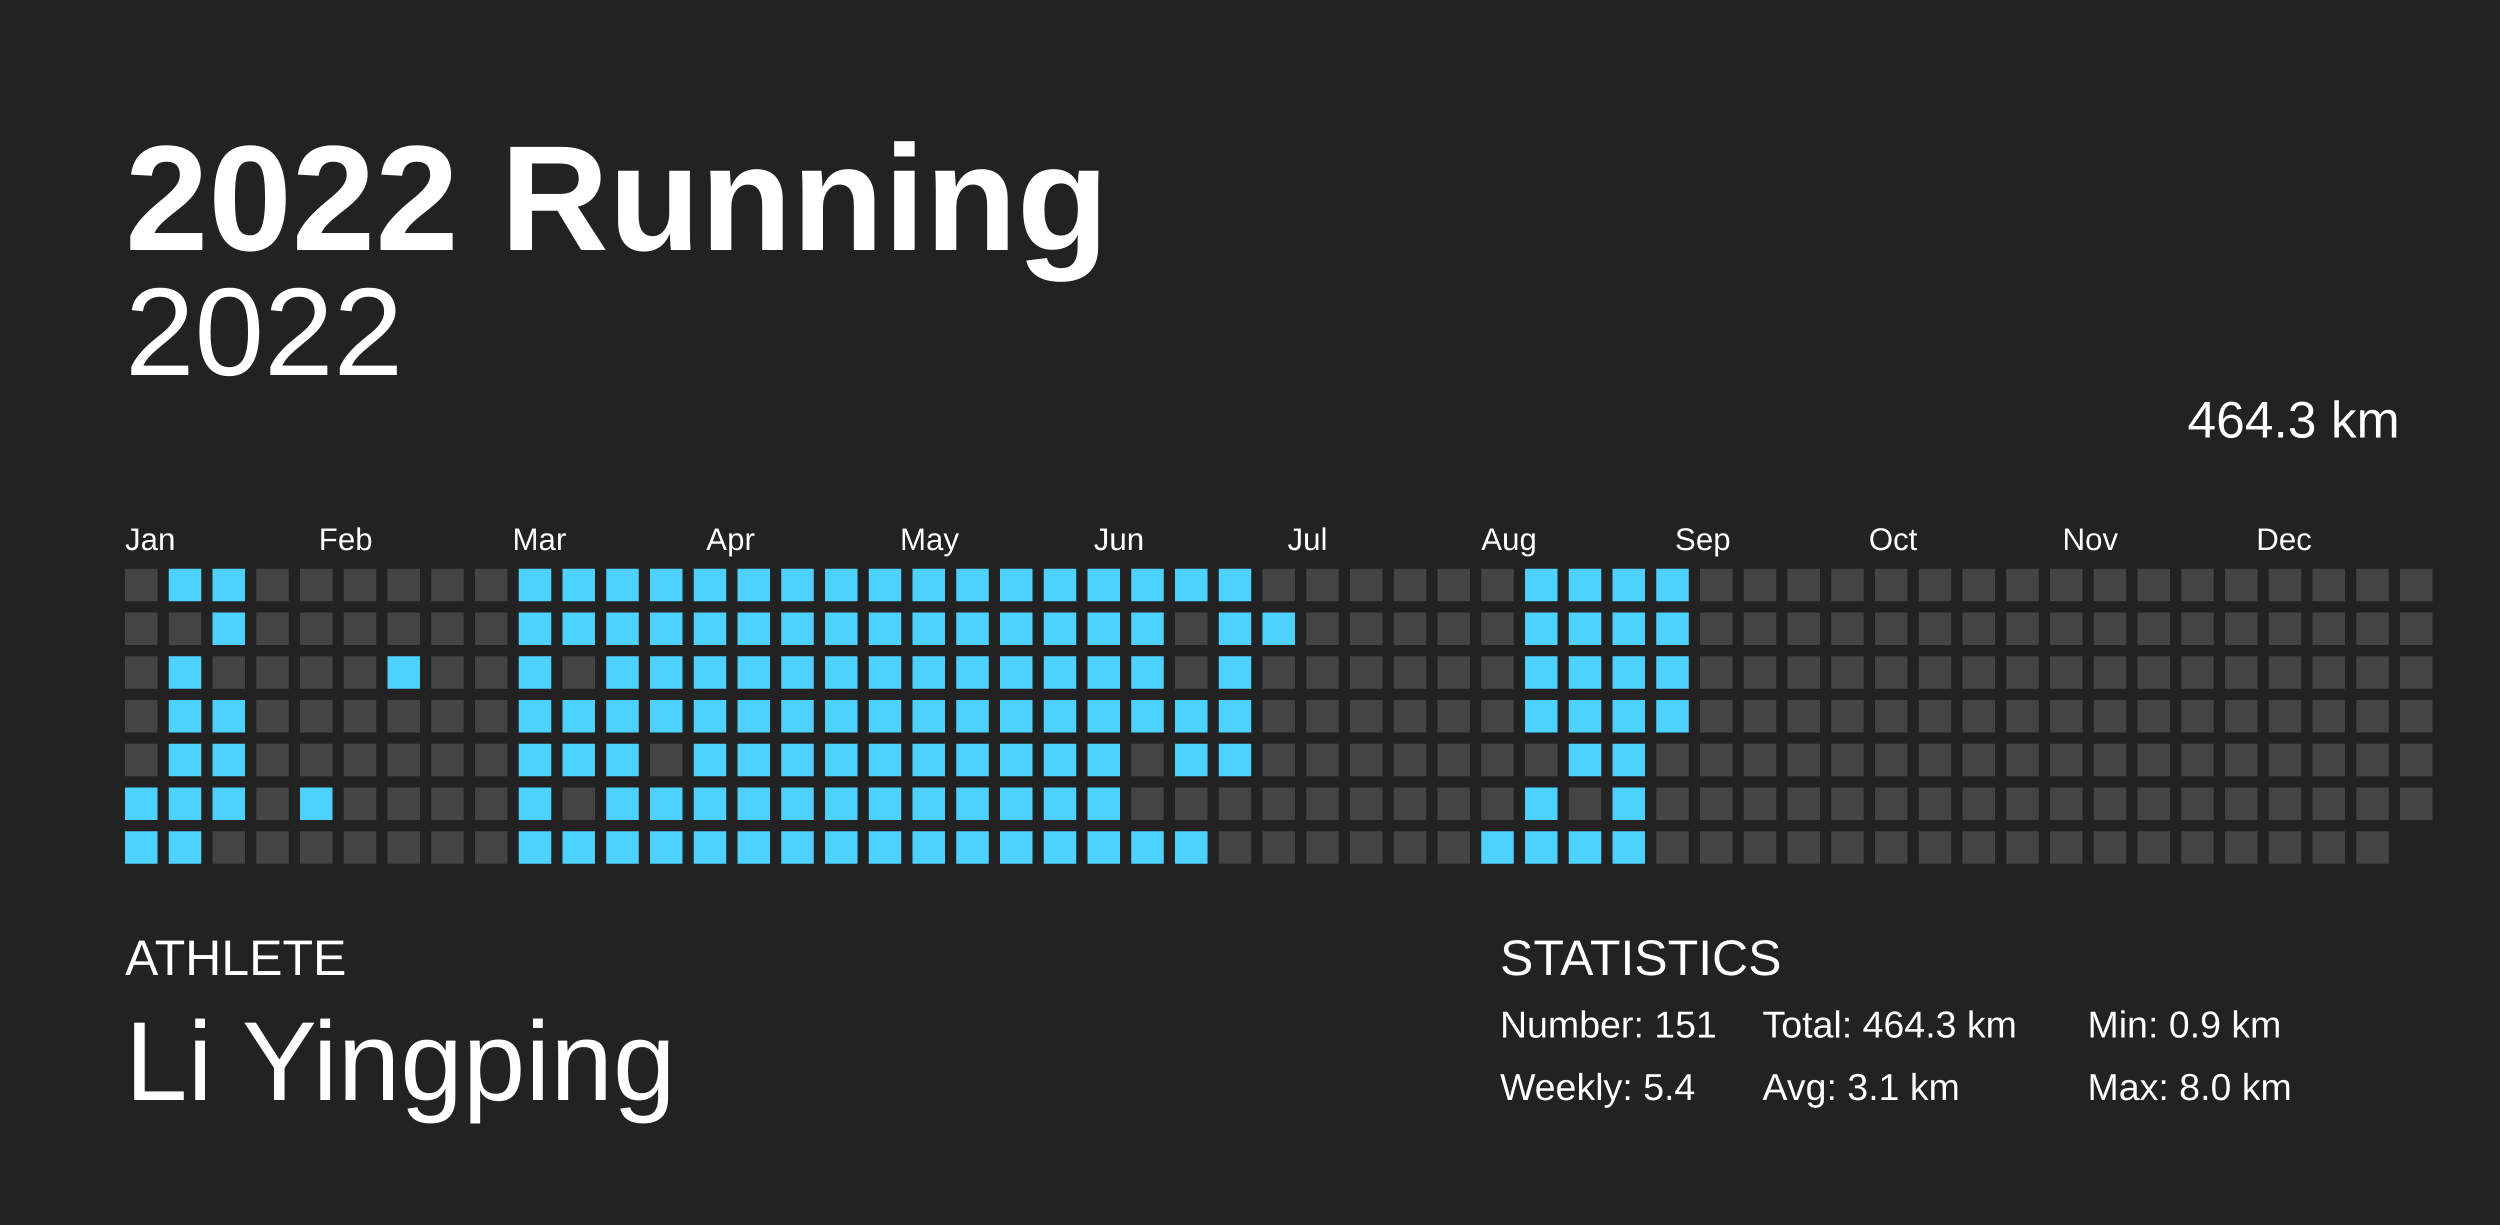
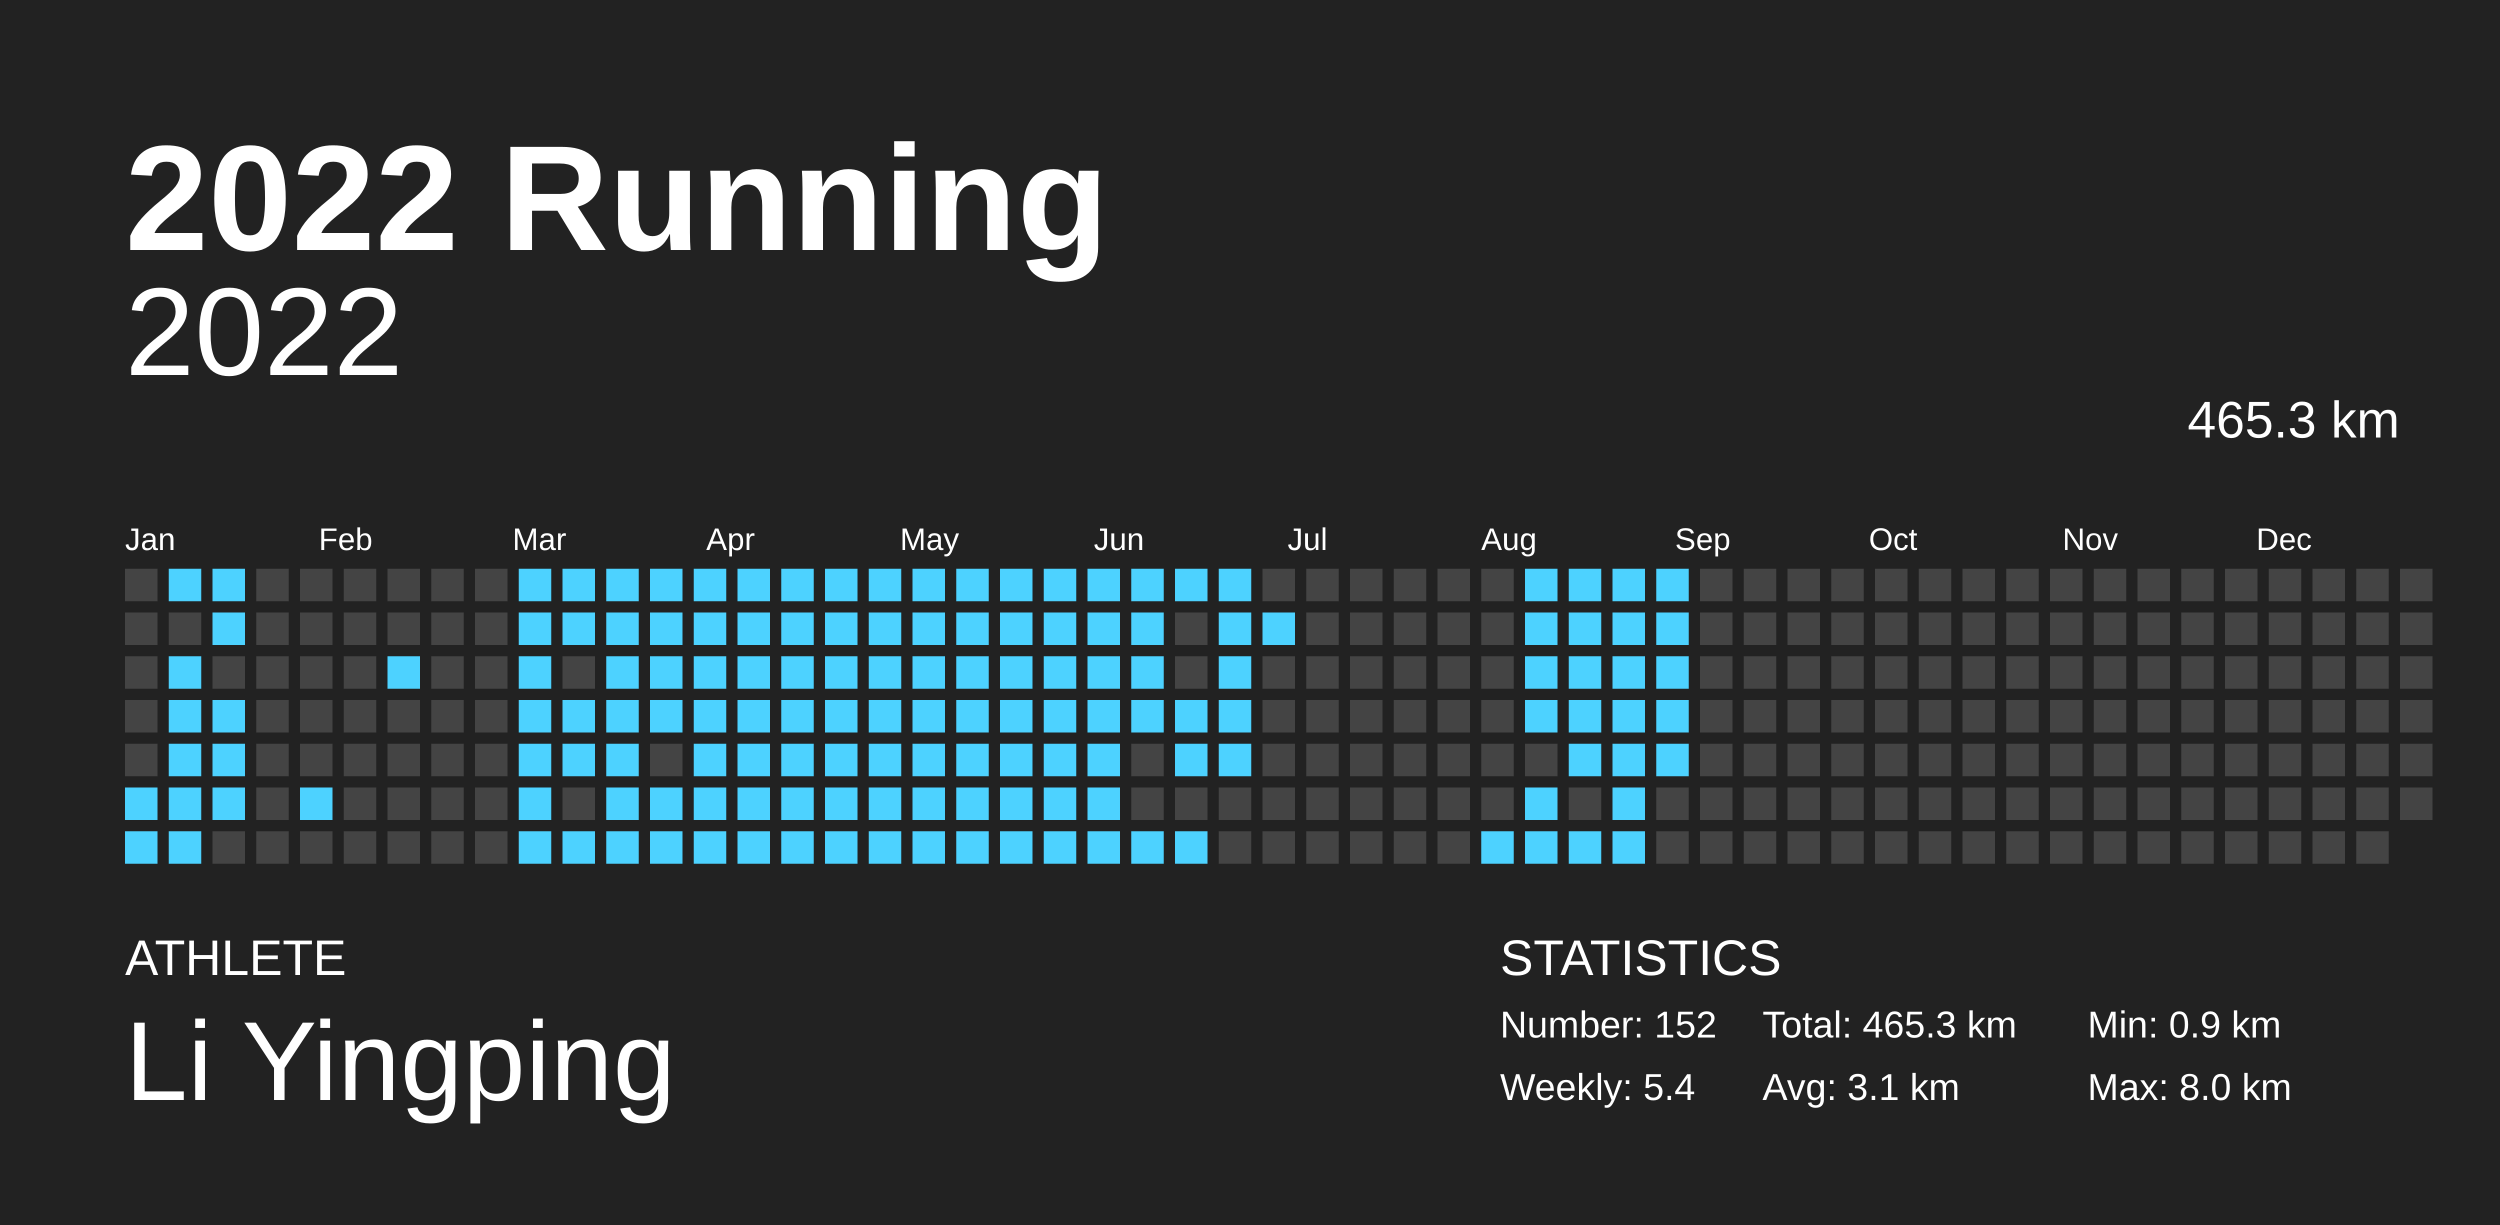
<svg xmlns="http://www.w3.org/2000/svg" baseProfile="full" height="98mm" version="1.1" viewBox="0,0,200,98" width="200mm">
  <defs />
  <rect fill="#222222" height="98" width="200" x="0" y="0" />
  <text fill="#FFFFFF" style="font-size:12px; font-family:Arial; font-weight:bold;" x="10" y="20">2022 Running</text>
  <text fill="#FFFFFF" style="font-size:4px; font-family:Arial" x="10" y="78">ATHLETE</text>
  <text fill="#FFFFFF" style="font-size:9px; font-family:Arial" x="10" y="88">Li Yingping</text>
  <text fill="#FFFFFF" style="font-size:4px; font-family:Arial" x="120" y="78">STATISTICS</text>
-   <text fill="#FFFFFF" style="font-size:3px; font-family:Arial" x="120" y="83">Number: 151</text>
+   <text fill="#FFFFFF" style="font-size:3px; font-family:Arial" x="120" y="83">Number: 152</text>
  <text fill="#FFFFFF" style="font-size:3px; font-family:Arial" x="120" y="88">Weekly: 5.4</text>
-   <text fill="#FFFFFF" style="font-size:3px; font-family:Arial" x="141" y="83">Total: 464.3 km</text>
+   <text fill="#FFFFFF" style="font-size:3px; font-family:Arial" x="141" y="83">Total: 465.3 km</text>
  <text fill="#FFFFFF" style="font-size:3px; font-family:Arial" x="141" y="88">Avg: 3.1 km</text>
  <text fill="#FFFFFF" style="font-size:3px; font-family:Arial" x="167" y="83">Min: 0.9 km</text>
  <text fill="#FFFFFF" style="font-size:3px; font-family:Arial" x="167" y="88">Max: 8.0 km</text>
  <text alignment-baseline="hanging" fill="#FFFFFF" style="font-size:10.0px; font-family:Arial;" x="10" y="30">2022</text>
-   <text alignment-baseline="hanging" fill="#FFFFFF" style="font-size:4.125px; font-family:Arial;" x="175" y="35">464.3 km</text>
+   <text alignment-baseline="hanging" fill="#FFFFFF" style="font-size:4.125px; font-family:Arial;" x="175" y="35">465.3 km</text>
  <text fill="#FFFFFF" style="font-size:2.5px; font-family:Arial" x="10.0" y="44">Jan</text>
  <text fill="#FFFFFF" style="font-size:2.5px; font-family:Arial" x="25.5" y="44">Feb</text>
  <text fill="#FFFFFF" style="font-size:2.5px; font-family:Arial" x="41.0" y="44">Mar</text>
  <text fill="#FFFFFF" style="font-size:2.5px; font-family:Arial" x="56.5" y="44">Apr</text>
  <text fill="#FFFFFF" style="font-size:2.5px; font-family:Arial" x="72.0" y="44">May</text>
  <text fill="#FFFFFF" style="font-size:2.5px; font-family:Arial" x="87.5" y="44">Jun</text>
  <text fill="#FFFFFF" style="font-size:2.5px; font-family:Arial" x="103.0" y="44">Jul</text>
  <text fill="#FFFFFF" style="font-size:2.5px; font-family:Arial" x="118.5" y="44">Aug</text>
  <text fill="#FFFFFF" style="font-size:2.5px; font-family:Arial" x="134.0" y="44">Sep</text>
  <text fill="#FFFFFF" style="font-size:2.5px; font-family:Arial" x="149.5" y="44">Oct</text>
  <text fill="#FFFFFF" style="font-size:2.5px; font-family:Arial" x="165.0" y="44">Nov</text>
  <text fill="#FFFFFF" style="font-size:2.5px; font-family:Arial" x="180.5" y="44">Dec</text>
  <rect fill="#444444" height="2.6" width="2.6" x="10.0" y="45.5" />
  <rect fill="#444444" height="2.6" width="2.6" x="10.0" y="49.0" />
  <rect fill="#444444" height="2.6" width="2.6" x="10.0" y="52.5" />
  <rect fill="#444444" height="2.6" width="2.6" x="10.0" y="56.0" />
  <rect fill="#444444" height="2.6" width="2.6" x="10.0" y="59.5" />
  <rect fill="#4dd2ff" height="2.6" width="2.6" x="10.0" y="63.0" />
  <rect fill="#4dd2ff" height="2.6" width="2.6" x="10.0" y="66.5" />
  <rect fill="#4dd2ff" height="2.6" width="2.6" x="13.5" y="45.5" />
  <rect fill="#444444" height="2.6" width="2.6" x="13.5" y="49.0" />
  <rect fill="#4dd2ff" height="2.6" width="2.6" x="13.5" y="52.5" />
  <rect fill="#4dd2ff" height="2.6" width="2.6" x="13.5" y="56.0" />
  <rect fill="#4dd2ff" height="2.6" width="2.6" x="13.5" y="59.5" />
  <rect fill="#4dd2ff" height="2.6" width="2.6" x="13.5" y="63.0" />
  <rect fill="#4dd2ff" height="2.6" width="2.6" x="13.5" y="66.5" />
  <rect fill="#4dd2ff" height="2.6" width="2.6" x="17.0" y="45.5" />
  <rect fill="#4dd2ff" height="2.6" width="2.6" x="17.0" y="49.0" />
  <rect fill="#444444" height="2.6" width="2.6" x="17.0" y="52.5" />
  <rect fill="#4dd2ff" height="2.6" width="2.6" x="17.0" y="56.0" />
  <rect fill="#4dd2ff" height="2.6" width="2.6" x="17.0" y="59.5" />
  <rect fill="#4dd2ff" height="2.6" width="2.6" x="17.0" y="63.0" />
  <rect fill="#444444" height="2.6" width="2.6" x="17.0" y="66.5" />
  <rect fill="#444444" height="2.6" width="2.6" x="20.5" y="45.5" />
  <rect fill="#444444" height="2.6" width="2.6" x="20.5" y="49.0" />
  <rect fill="#444444" height="2.6" width="2.6" x="20.5" y="52.5" />
  <rect fill="#444444" height="2.6" width="2.6" x="20.5" y="56.0" />
  <rect fill="#444444" height="2.6" width="2.6" x="20.5" y="59.5" />
  <rect fill="#444444" height="2.6" width="2.6" x="20.5" y="63.0" />
  <rect fill="#444444" height="2.6" width="2.6" x="20.5" y="66.5" />
  <rect fill="#444444" height="2.6" width="2.6" x="24.0" y="45.5" />
  <rect fill="#444444" height="2.6" width="2.6" x="24.0" y="49.0" />
  <rect fill="#444444" height="2.6" width="2.6" x="24.0" y="52.5" />
  <rect fill="#444444" height="2.6" width="2.6" x="24.0" y="56.0" />
  <rect fill="#444444" height="2.6" width="2.6" x="24.0" y="59.5" />
  <rect fill="#4dd2ff" height="2.6" width="2.6" x="24.0" y="63.0" />
  <rect fill="#444444" height="2.6" width="2.6" x="24.0" y="66.5" />
  <rect fill="#444444" height="2.6" width="2.6" x="27.5" y="45.5" />
  <rect fill="#444444" height="2.6" width="2.6" x="27.5" y="49.0" />
  <rect fill="#444444" height="2.6" width="2.6" x="27.5" y="52.5" />
  <rect fill="#444444" height="2.6" width="2.6" x="27.5" y="56.0" />
  <rect fill="#444444" height="2.6" width="2.6" x="27.5" y="59.5" />
  <rect fill="#444444" height="2.6" width="2.6" x="27.5" y="63.0" />
  <rect fill="#444444" height="2.6" width="2.6" x="27.5" y="66.5" />
  <rect fill="#444444" height="2.6" width="2.6" x="31.0" y="45.5" />
  <rect fill="#444444" height="2.6" width="2.6" x="31.0" y="49.0" />
  <rect fill="#4dd2ff" height="2.6" width="2.6" x="31.0" y="52.5" />
  <rect fill="#444444" height="2.6" width="2.6" x="31.0" y="56.0" />
  <rect fill="#444444" height="2.6" width="2.6" x="31.0" y="59.5" />
  <rect fill="#444444" height="2.6" width="2.6" x="31.0" y="63.0" />
  <rect fill="#444444" height="2.6" width="2.6" x="31.0" y="66.5" />
  <rect fill="#444444" height="2.6" width="2.6" x="34.5" y="45.5" />
  <rect fill="#444444" height="2.6" width="2.6" x="34.5" y="49.0" />
  <rect fill="#444444" height="2.6" width="2.6" x="34.5" y="52.5" />
  <rect fill="#444444" height="2.6" width="2.6" x="34.5" y="56.0" />
  <rect fill="#444444" height="2.6" width="2.6" x="34.5" y="59.5" />
  <rect fill="#444444" height="2.6" width="2.6" x="34.5" y="63.0" />
  <rect fill="#444444" height="2.6" width="2.6" x="34.5" y="66.5" />
  <rect fill="#444444" height="2.6" width="2.6" x="38.0" y="45.5" />
  <rect fill="#444444" height="2.6" width="2.6" x="38.0" y="49.0" />
  <rect fill="#444444" height="2.6" width="2.6" x="38.0" y="52.5" />
  <rect fill="#444444" height="2.6" width="2.6" x="38.0" y="56.0" />
  <rect fill="#444444" height="2.6" width="2.6" x="38.0" y="59.5" />
  <rect fill="#444444" height="2.6" width="2.6" x="38.0" y="63.0" />
  <rect fill="#444444" height="2.6" width="2.6" x="38.0" y="66.5" />
  <rect fill="#4dd2ff" height="2.6" width="2.6" x="41.5" y="45.5" />
  <rect fill="#4dd2ff" height="2.6" width="2.6" x="41.5" y="49.0" />
  <rect fill="#4dd2ff" height="2.6" width="2.6" x="41.5" y="52.5" />
  <rect fill="#4dd2ff" height="2.6" width="2.6" x="41.5" y="56.0" />
  <rect fill="#4dd2ff" height="2.6" width="2.6" x="41.5" y="59.5" />
  <rect fill="#4dd2ff" height="2.6" width="2.6" x="41.5" y="63.0" />
  <rect fill="#4dd2ff" height="2.6" width="2.6" x="41.5" y="66.5" />
  <rect fill="#4dd2ff" height="2.6" width="2.6" x="45.0" y="45.5" />
  <rect fill="#4dd2ff" height="2.6" width="2.6" x="45.0" y="49.0" />
  <rect fill="#444444" height="2.6" width="2.6" x="45.0" y="52.5" />
  <rect fill="#4dd2ff" height="2.6" width="2.6" x="45.0" y="56.0" />
  <rect fill="#4dd2ff" height="2.6" width="2.6" x="45.0" y="59.5" />
  <rect fill="#444444" height="2.6" width="2.6" x="45.0" y="63.0" />
  <rect fill="#4dd2ff" height="2.6" width="2.6" x="45.0" y="66.5" />
  <rect fill="#4dd2ff" height="2.6" width="2.6" x="48.5" y="45.5" />
  <rect fill="#4dd2ff" height="2.6" width="2.6" x="48.5" y="49.0" />
  <rect fill="#4dd2ff" height="2.6" width="2.6" x="48.5" y="52.5" />
  <rect fill="#4dd2ff" height="2.6" width="2.6" x="48.5" y="56.0" />
  <rect fill="#4dd2ff" height="2.6" width="2.6" x="48.5" y="59.5" />
  <rect fill="#4dd2ff" height="2.6" width="2.6" x="48.5" y="63.0" />
  <rect fill="#4dd2ff" height="2.6" width="2.6" x="48.5" y="66.5" />
  <rect fill="#4dd2ff" height="2.6" width="2.6" x="52.0" y="45.5" />
  <rect fill="#4dd2ff" height="2.6" width="2.6" x="52.0" y="49.0" />
  <rect fill="#4dd2ff" height="2.6" width="2.6" x="52.0" y="52.5" />
  <rect fill="#4dd2ff" height="2.6" width="2.6" x="52.0" y="56.0" />
  <rect fill="#444444" height="2.6" width="2.6" x="52.0" y="59.5" />
  <rect fill="#4dd2ff" height="2.6" width="2.6" x="52.0" y="63.0" />
  <rect fill="#4dd2ff" height="2.6" width="2.6" x="52.0" y="66.5" />
  <rect fill="#4dd2ff" height="2.6" width="2.6" x="55.5" y="45.5" />
  <rect fill="#4dd2ff" height="2.6" width="2.6" x="55.5" y="49.0" />
  <rect fill="#4dd2ff" height="2.6" width="2.6" x="55.5" y="52.5" />
  <rect fill="#4dd2ff" height="2.6" width="2.6" x="55.5" y="56.0" />
  <rect fill="#4dd2ff" height="2.6" width="2.6" x="55.5" y="59.5" />
  <rect fill="#4dd2ff" height="2.6" width="2.6" x="55.5" y="63.0" />
  <rect fill="#4dd2ff" height="2.6" width="2.6" x="55.5" y="66.5" />
  <rect fill="#4dd2ff" height="2.6" width="2.6" x="59.0" y="45.5" />
  <rect fill="#4dd2ff" height="2.6" width="2.6" x="59.0" y="49.0" />
  <rect fill="#4dd2ff" height="2.6" width="2.6" x="59.0" y="52.5" />
  <rect fill="#4dd2ff" height="2.6" width="2.6" x="59.0" y="56.0" />
  <rect fill="#4dd2ff" height="2.6" width="2.6" x="59.0" y="59.5" />
  <rect fill="#4dd2ff" height="2.6" width="2.6" x="59.0" y="63.0" />
  <rect fill="#4dd2ff" height="2.6" width="2.6" x="59.0" y="66.5" />
  <rect fill="#4dd2ff" height="2.6" width="2.6" x="62.5" y="45.5" />
  <rect fill="#4dd2ff" height="2.6" width="2.6" x="62.5" y="49.0" />
  <rect fill="#4dd2ff" height="2.6" width="2.6" x="62.5" y="52.5" />
  <rect fill="#4dd2ff" height="2.6" width="2.6" x="62.5" y="56.0" />
  <rect fill="#4dd2ff" height="2.6" width="2.6" x="62.5" y="59.5" />
  <rect fill="#4dd2ff" height="2.6" width="2.6" x="62.5" y="63.0" />
  <rect fill="#4dd2ff" height="2.6" width="2.6" x="62.5" y="66.5" />
  <rect fill="#4dd2ff" height="2.6" width="2.6" x="66.0" y="45.5" />
  <rect fill="#4dd2ff" height="2.6" width="2.6" x="66.0" y="49.0" />
  <rect fill="#4dd2ff" height="2.6" width="2.6" x="66.0" y="52.5" />
  <rect fill="#4dd2ff" height="2.6" width="2.6" x="66.0" y="56.0" />
  <rect fill="#4dd2ff" height="2.6" width="2.6" x="66.0" y="59.5" />
  <rect fill="#4dd2ff" height="2.6" width="2.6" x="66.0" y="63.0" />
  <rect fill="#4dd2ff" height="2.6" width="2.6" x="66.0" y="66.5" />
  <rect fill="#4dd2ff" height="2.6" width="2.6" x="69.5" y="45.5" />
  <rect fill="#4dd2ff" height="2.6" width="2.6" x="69.5" y="49.0" />
  <rect fill="#4dd2ff" height="2.6" width="2.6" x="69.5" y="52.5" />
  <rect fill="#4dd2ff" height="2.6" width="2.6" x="69.5" y="56.0" />
  <rect fill="#4dd2ff" height="2.6" width="2.6" x="69.5" y="59.5" />
  <rect fill="#4dd2ff" height="2.6" width="2.6" x="69.5" y="63.0" />
  <rect fill="#4dd2ff" height="2.6" width="2.6" x="69.5" y="66.5" />
  <rect fill="#4dd2ff" height="2.6" width="2.6" x="73.0" y="45.5" />
  <rect fill="#4dd2ff" height="2.6" width="2.6" x="73.0" y="49.0" />
  <rect fill="#4dd2ff" height="2.6" width="2.6" x="73.0" y="52.5" />
  <rect fill="#4dd2ff" height="2.6" width="2.6" x="73.0" y="56.0" />
  <rect fill="#4dd2ff" height="2.6" width="2.6" x="73.0" y="59.5" />
  <rect fill="#4dd2ff" height="2.6" width="2.6" x="73.0" y="63.0" />
  <rect fill="#4dd2ff" height="2.6" width="2.6" x="73.0" y="66.5" />
  <rect fill="#4dd2ff" height="2.6" width="2.6" x="76.5" y="45.5" />
  <rect fill="#4dd2ff" height="2.6" width="2.6" x="76.5" y="49.0" />
  <rect fill="#4dd2ff" height="2.6" width="2.6" x="76.5" y="52.5" />
  <rect fill="#4dd2ff" height="2.6" width="2.6" x="76.5" y="56.0" />
  <rect fill="#4dd2ff" height="2.6" width="2.6" x="76.5" y="59.5" />
  <rect fill="#4dd2ff" height="2.6" width="2.6" x="76.5" y="63.0" />
  <rect fill="#4dd2ff" height="2.6" width="2.6" x="76.5" y="66.5" />
  <rect fill="#4dd2ff" height="2.6" width="2.6" x="80.0" y="45.5" />
  <rect fill="#4dd2ff" height="2.6" width="2.6" x="80.0" y="49.0" />
  <rect fill="#4dd2ff" height="2.6" width="2.6" x="80.0" y="52.5" />
  <rect fill="#4dd2ff" height="2.6" width="2.6" x="80.0" y="56.0" />
  <rect fill="#4dd2ff" height="2.6" width="2.6" x="80.0" y="59.5" />
  <rect fill="#4dd2ff" height="2.6" width="2.6" x="80.0" y="63.0" />
  <rect fill="#4dd2ff" height="2.6" width="2.6" x="80.0" y="66.5" />
  <rect fill="#4dd2ff" height="2.6" width="2.6" x="83.5" y="45.5" />
  <rect fill="#4dd2ff" height="2.6" width="2.6" x="83.5" y="49.0" />
  <rect fill="#4dd2ff" height="2.6" width="2.6" x="83.5" y="52.5" />
  <rect fill="#4dd2ff" height="2.6" width="2.6" x="83.5" y="56.0" />
  <rect fill="#4dd2ff" height="2.6" width="2.6" x="83.5" y="59.5" />
  <rect fill="#4dd2ff" height="2.6" width="2.6" x="83.5" y="63.0" />
  <rect fill="#4dd2ff" height="2.6" width="2.6" x="83.5" y="66.5" />
  <rect fill="#4dd2ff" height="2.6" width="2.6" x="87.0" y="45.5" />
  <rect fill="#4dd2ff" height="2.6" width="2.6" x="87.0" y="49.0" />
  <rect fill="#4dd2ff" height="2.6" width="2.6" x="87.0" y="52.5" />
  <rect fill="#4dd2ff" height="2.6" width="2.6" x="87.0" y="56.0" />
  <rect fill="#4dd2ff" height="2.6" width="2.6" x="87.0" y="59.5" />
  <rect fill="#4dd2ff" height="2.6" width="2.6" x="87.0" y="63.0" />
  <rect fill="#4dd2ff" height="2.6" width="2.6" x="87.0" y="66.5" />
  <rect fill="#4dd2ff" height="2.6" width="2.6" x="90.5" y="45.5" />
  <rect fill="#4dd2ff" height="2.6" width="2.6" x="90.5" y="49.0" />
  <rect fill="#4dd2ff" height="2.6" width="2.6" x="90.5" y="52.5" />
  <rect fill="#4dd2ff" height="2.6" width="2.6" x="90.5" y="56.0" />
  <rect fill="#444444" height="2.6" width="2.6" x="90.5" y="59.5" />
  <rect fill="#444444" height="2.6" width="2.6" x="90.5" y="63.0" />
  <rect fill="#4dd2ff" height="2.6" width="2.6" x="90.5" y="66.5" />
  <rect fill="#4dd2ff" height="2.6" width="2.6" x="94.0" y="45.5" />
  <rect fill="#444444" height="2.6" width="2.6" x="94.0" y="49.0" />
  <rect fill="#444444" height="2.6" width="2.6" x="94.0" y="52.5" />
  <rect fill="#4dd2ff" height="2.6" width="2.6" x="94.0" y="56.0" />
  <rect fill="#4dd2ff" height="2.6" width="2.6" x="94.0" y="59.5" />
  <rect fill="#444444" height="2.6" width="2.6" x="94.0" y="63.0" />
  <rect fill="#4dd2ff" height="2.6" width="2.6" x="94.0" y="66.5" />
  <rect fill="#4dd2ff" height="2.6" width="2.6" x="97.5" y="45.5" />
  <rect fill="#4dd2ff" height="2.6" width="2.6" x="97.5" y="49.0" />
  <rect fill="#4dd2ff" height="2.6" width="2.6" x="97.5" y="52.5" />
  <rect fill="#4dd2ff" height="2.6" width="2.6" x="97.5" y="56.0" />
  <rect fill="#4dd2ff" height="2.6" width="2.6" x="97.5" y="59.5" />
  <rect fill="#444444" height="2.6" width="2.6" x="97.5" y="63.0" />
  <rect fill="#444444" height="2.6" width="2.6" x="97.5" y="66.5" />
  <rect fill="#444444" height="2.6" width="2.6" x="101.0" y="45.5" />
  <rect fill="#4dd2ff" height="2.6" width="2.6" x="101.0" y="49.0" />
  <rect fill="#444444" height="2.6" width="2.6" x="101.0" y="52.5" />
  <rect fill="#444444" height="2.6" width="2.6" x="101.0" y="56.0" />
  <rect fill="#444444" height="2.6" width="2.6" x="101.0" y="59.5" />
  <rect fill="#444444" height="2.6" width="2.6" x="101.0" y="63.0" />
  <rect fill="#444444" height="2.6" width="2.6" x="101.0" y="66.5" />
  <rect fill="#444444" height="2.6" width="2.6" x="104.5" y="45.5" />
  <rect fill="#444444" height="2.6" width="2.6" x="104.5" y="49.0" />
  <rect fill="#444444" height="2.6" width="2.6" x="104.5" y="52.5" />
  <rect fill="#444444" height="2.6" width="2.6" x="104.5" y="56.0" />
  <rect fill="#444444" height="2.6" width="2.6" x="104.5" y="59.5" />
  <rect fill="#444444" height="2.6" width="2.6" x="104.5" y="63.0" />
  <rect fill="#444444" height="2.6" width="2.6" x="104.5" y="66.5" />
  <rect fill="#444444" height="2.6" width="2.6" x="108.0" y="45.5" />
  <rect fill="#444444" height="2.6" width="2.6" x="108.0" y="49.0" />
  <rect fill="#444444" height="2.6" width="2.6" x="108.0" y="52.5" />
  <rect fill="#444444" height="2.6" width="2.6" x="108.0" y="56.0" />
  <rect fill="#444444" height="2.6" width="2.6" x="108.0" y="59.5" />
  <rect fill="#444444" height="2.6" width="2.6" x="108.0" y="63.0" />
  <rect fill="#444444" height="2.6" width="2.6" x="108.0" y="66.5" />
  <rect fill="#444444" height="2.6" width="2.6" x="111.5" y="45.5" />
  <rect fill="#444444" height="2.6" width="2.6" x="111.5" y="49.0" />
  <rect fill="#444444" height="2.6" width="2.6" x="111.5" y="52.5" />
  <rect fill="#444444" height="2.6" width="2.6" x="111.5" y="56.0" />
  <rect fill="#444444" height="2.6" width="2.6" x="111.5" y="59.5" />
  <rect fill="#444444" height="2.6" width="2.6" x="111.5" y="63.0" />
  <rect fill="#444444" height="2.6" width="2.6" x="111.5" y="66.5" />
  <rect fill="#444444" height="2.6" width="2.6" x="115.0" y="45.5" />
  <rect fill="#444444" height="2.6" width="2.6" x="115.0" y="49.0" />
  <rect fill="#444444" height="2.6" width="2.6" x="115.0" y="52.5" />
  <rect fill="#444444" height="2.6" width="2.6" x="115.0" y="56.0" />
  <rect fill="#444444" height="2.6" width="2.6" x="115.0" y="59.5" />
  <rect fill="#444444" height="2.6" width="2.6" x="115.0" y="63.0" />
  <rect fill="#444444" height="2.6" width="2.6" x="115.0" y="66.5" />
  <rect fill="#444444" height="2.6" width="2.6" x="118.5" y="45.5" />
  <rect fill="#444444" height="2.6" width="2.6" x="118.5" y="49.0" />
  <rect fill="#444444" height="2.6" width="2.6" x="118.5" y="52.5" />
  <rect fill="#444444" height="2.6" width="2.6" x="118.5" y="56.0" />
  <rect fill="#444444" height="2.6" width="2.6" x="118.5" y="59.5" />
  <rect fill="#444444" height="2.6" width="2.6" x="118.5" y="63.0" />
  <rect fill="#4dd2ff" height="2.6" width="2.6" x="118.5" y="66.5" />
  <rect fill="#4dd2ff" height="2.6" width="2.6" x="122.0" y="45.5" />
  <rect fill="#4dd2ff" height="2.6" width="2.6" x="122.0" y="49.0" />
  <rect fill="#4dd2ff" height="2.6" width="2.6" x="122.0" y="52.5" />
  <rect fill="#4dd2ff" height="2.6" width="2.6" x="122.0" y="56.0" />
  <rect fill="#444444" height="2.6" width="2.6" x="122.0" y="59.5" />
  <rect fill="#4dd2ff" height="2.6" width="2.6" x="122.0" y="63.0" />
  <rect fill="#4dd2ff" height="2.6" width="2.6" x="122.0" y="66.5" />
  <rect fill="#4dd2ff" height="2.6" width="2.6" x="125.5" y="45.5" />
  <rect fill="#4dd2ff" height="2.6" width="2.6" x="125.5" y="49.0" />
  <rect fill="#4dd2ff" height="2.6" width="2.6" x="125.5" y="52.5" />
  <rect fill="#4dd2ff" height="2.6" width="2.6" x="125.5" y="56.0" />
  <rect fill="#4dd2ff" height="2.6" width="2.6" x="125.5" y="59.5" />
  <rect fill="#444444" height="2.6" width="2.6" x="125.5" y="63.0" />
  <rect fill="#4dd2ff" height="2.6" width="2.6" x="125.5" y="66.5" />
  <rect fill="#4dd2ff" height="2.6" width="2.6" x="129.0" y="45.5" />
  <rect fill="#4dd2ff" height="2.6" width="2.6" x="129.0" y="49.0" />
  <rect fill="#4dd2ff" height="2.6" width="2.6" x="129.0" y="52.5" />
  <rect fill="#4dd2ff" height="2.6" width="2.6" x="129.0" y="56.0" />
  <rect fill="#4dd2ff" height="2.6" width="2.6" x="129.0" y="59.5" />
  <rect fill="#4dd2ff" height="2.6" width="2.6" x="129.0" y="63.0" />
  <rect fill="#4dd2ff" height="2.6" width="2.6" x="129.0" y="66.5" />
  <rect fill="#4dd2ff" height="2.6" width="2.6" x="132.5" y="45.5" />
  <rect fill="#4dd2ff" height="2.6" width="2.6" x="132.5" y="49.0" />
  <rect fill="#4dd2ff" height="2.6" width="2.6" x="132.5" y="52.5" />
  <rect fill="#4dd2ff" height="2.6" width="2.6" x="132.5" y="56.0" />
-   <rect fill="#444444" height="2.6" width="2.6" x="132.5" y="59.5" />
+   <rect fill="#4dd2ff" height="2.6" width="2.6" x="132.5" y="59.5" />
  <rect fill="#444444" height="2.6" width="2.6" x="132.5" y="63.0" />
  <rect fill="#444444" height="2.6" width="2.6" x="132.5" y="66.5" />
  <rect fill="#444444" height="2.6" width="2.6" x="136.0" y="45.5" />
  <rect fill="#444444" height="2.6" width="2.6" x="136.0" y="49.0" />
  <rect fill="#444444" height="2.6" width="2.6" x="136.0" y="52.5" />
  <rect fill="#444444" height="2.6" width="2.6" x="136.0" y="56.0" />
  <rect fill="#444444" height="2.6" width="2.6" x="136.0" y="59.5" />
  <rect fill="#444444" height="2.6" width="2.6" x="136.0" y="63.0" />
  <rect fill="#444444" height="2.6" width="2.6" x="136.0" y="66.5" />
  <rect fill="#444444" height="2.6" width="2.6" x="139.5" y="45.5" />
  <rect fill="#444444" height="2.6" width="2.6" x="139.5" y="49.0" />
  <rect fill="#444444" height="2.6" width="2.6" x="139.5" y="52.5" />
  <rect fill="#444444" height="2.6" width="2.6" x="139.5" y="56.0" />
  <rect fill="#444444" height="2.6" width="2.6" x="139.5" y="59.5" />
  <rect fill="#444444" height="2.6" width="2.6" x="139.5" y="63.0" />
  <rect fill="#444444" height="2.6" width="2.6" x="139.5" y="66.5" />
  <rect fill="#444444" height="2.6" width="2.6" x="143.0" y="45.5" />
  <rect fill="#444444" height="2.6" width="2.6" x="143.0" y="49.0" />
  <rect fill="#444444" height="2.6" width="2.6" x="143.0" y="52.5" />
  <rect fill="#444444" height="2.6" width="2.6" x="143.0" y="56.0" />
  <rect fill="#444444" height="2.6" width="2.6" x="143.0" y="59.5" />
  <rect fill="#444444" height="2.6" width="2.6" x="143.0" y="63.0" />
  <rect fill="#444444" height="2.6" width="2.6" x="143.0" y="66.5" />
  <rect fill="#444444" height="2.6" width="2.6" x="146.5" y="45.5" />
  <rect fill="#444444" height="2.6" width="2.6" x="146.5" y="49.0" />
  <rect fill="#444444" height="2.6" width="2.6" x="146.5" y="52.5" />
  <rect fill="#444444" height="2.6" width="2.6" x="146.5" y="56.0" />
  <rect fill="#444444" height="2.6" width="2.6" x="146.5" y="59.5" />
  <rect fill="#444444" height="2.6" width="2.6" x="146.5" y="63.0" />
  <rect fill="#444444" height="2.6" width="2.6" x="146.5" y="66.5" />
  <rect fill="#444444" height="2.6" width="2.6" x="150.0" y="45.5" />
  <rect fill="#444444" height="2.6" width="2.6" x="150.0" y="49.0" />
  <rect fill="#444444" height="2.6" width="2.6" x="150.0" y="52.5" />
  <rect fill="#444444" height="2.6" width="2.6" x="150.0" y="56.0" />
  <rect fill="#444444" height="2.6" width="2.6" x="150.0" y="59.5" />
  <rect fill="#444444" height="2.6" width="2.6" x="150.0" y="63.0" />
  <rect fill="#444444" height="2.6" width="2.6" x="150.0" y="66.5" />
  <rect fill="#444444" height="2.6" width="2.6" x="153.5" y="45.5" />
  <rect fill="#444444" height="2.6" width="2.6" x="153.5" y="49.0" />
  <rect fill="#444444" height="2.6" width="2.6" x="153.5" y="52.5" />
  <rect fill="#444444" height="2.6" width="2.6" x="153.5" y="56.0" />
  <rect fill="#444444" height="2.6" width="2.6" x="153.5" y="59.5" />
  <rect fill="#444444" height="2.6" width="2.6" x="153.5" y="63.0" />
  <rect fill="#444444" height="2.6" width="2.6" x="153.5" y="66.5" />
  <rect fill="#444444" height="2.6" width="2.6" x="157.0" y="45.5" />
  <rect fill="#444444" height="2.6" width="2.6" x="157.0" y="49.0" />
  <rect fill="#444444" height="2.6" width="2.6" x="157.0" y="52.5" />
  <rect fill="#444444" height="2.6" width="2.6" x="157.0" y="56.0" />
  <rect fill="#444444" height="2.6" width="2.6" x="157.0" y="59.5" />
  <rect fill="#444444" height="2.6" width="2.6" x="157.0" y="63.0" />
  <rect fill="#444444" height="2.6" width="2.6" x="157.0" y="66.5" />
  <rect fill="#444444" height="2.6" width="2.6" x="160.5" y="45.5" />
  <rect fill="#444444" height="2.6" width="2.6" x="160.5" y="49.0" />
  <rect fill="#444444" height="2.6" width="2.6" x="160.5" y="52.5" />
  <rect fill="#444444" height="2.6" width="2.6" x="160.5" y="56.0" />
  <rect fill="#444444" height="2.6" width="2.6" x="160.5" y="59.5" />
  <rect fill="#444444" height="2.6" width="2.6" x="160.5" y="63.0" />
  <rect fill="#444444" height="2.6" width="2.6" x="160.5" y="66.5" />
  <rect fill="#444444" height="2.6" width="2.6" x="164.0" y="45.5" />
  <rect fill="#444444" height="2.6" width="2.6" x="164.0" y="49.0" />
  <rect fill="#444444" height="2.6" width="2.6" x="164.0" y="52.5" />
  <rect fill="#444444" height="2.6" width="2.6" x="164.0" y="56.0" />
  <rect fill="#444444" height="2.6" width="2.6" x="164.0" y="59.5" />
  <rect fill="#444444" height="2.6" width="2.6" x="164.0" y="63.0" />
  <rect fill="#444444" height="2.6" width="2.6" x="164.0" y="66.5" />
  <rect fill="#444444" height="2.6" width="2.6" x="167.5" y="45.5" />
  <rect fill="#444444" height="2.6" width="2.6" x="167.5" y="49.0" />
  <rect fill="#444444" height="2.6" width="2.6" x="167.5" y="52.5" />
  <rect fill="#444444" height="2.6" width="2.6" x="167.5" y="56.0" />
  <rect fill="#444444" height="2.6" width="2.6" x="167.5" y="59.5" />
  <rect fill="#444444" height="2.6" width="2.6" x="167.5" y="63.0" />
  <rect fill="#444444" height="2.6" width="2.6" x="167.5" y="66.5" />
  <rect fill="#444444" height="2.6" width="2.6" x="171.0" y="45.5" />
  <rect fill="#444444" height="2.6" width="2.6" x="171.0" y="49.0" />
  <rect fill="#444444" height="2.6" width="2.6" x="171.0" y="52.5" />
  <rect fill="#444444" height="2.6" width="2.6" x="171.0" y="56.0" />
  <rect fill="#444444" height="2.6" width="2.6" x="171.0" y="59.5" />
  <rect fill="#444444" height="2.6" width="2.6" x="171.0" y="63.0" />
  <rect fill="#444444" height="2.6" width="2.6" x="171.0" y="66.5" />
  <rect fill="#444444" height="2.6" width="2.6" x="174.5" y="45.5" />
  <rect fill="#444444" height="2.6" width="2.6" x="174.5" y="49.0" />
  <rect fill="#444444" height="2.6" width="2.6" x="174.5" y="52.5" />
  <rect fill="#444444" height="2.6" width="2.6" x="174.5" y="56.0" />
  <rect fill="#444444" height="2.6" width="2.6" x="174.5" y="59.5" />
  <rect fill="#444444" height="2.6" width="2.6" x="174.5" y="63.0" />
  <rect fill="#444444" height="2.6" width="2.6" x="174.5" y="66.5" />
  <rect fill="#444444" height="2.6" width="2.6" x="178.0" y="45.5" />
  <rect fill="#444444" height="2.6" width="2.6" x="178.0" y="49.0" />
  <rect fill="#444444" height="2.6" width="2.6" x="178.0" y="52.5" />
  <rect fill="#444444" height="2.6" width="2.6" x="178.0" y="56.0" />
  <rect fill="#444444" height="2.6" width="2.6" x="178.0" y="59.5" />
  <rect fill="#444444" height="2.6" width="2.6" x="178.0" y="63.0" />
  <rect fill="#444444" height="2.6" width="2.6" x="178.0" y="66.5" />
  <rect fill="#444444" height="2.6" width="2.6" x="181.5" y="45.5" />
  <rect fill="#444444" height="2.6" width="2.6" x="181.5" y="49.0" />
  <rect fill="#444444" height="2.6" width="2.6" x="181.5" y="52.5" />
  <rect fill="#444444" height="2.6" width="2.6" x="181.5" y="56.0" />
  <rect fill="#444444" height="2.6" width="2.6" x="181.5" y="59.5" />
  <rect fill="#444444" height="2.6" width="2.6" x="181.5" y="63.0" />
  <rect fill="#444444" height="2.6" width="2.6" x="181.5" y="66.5" />
  <rect fill="#444444" height="2.6" width="2.6" x="185.0" y="45.5" />
  <rect fill="#444444" height="2.6" width="2.6" x="185.0" y="49.0" />
  <rect fill="#444444" height="2.6" width="2.6" x="185.0" y="52.5" />
  <rect fill="#444444" height="2.6" width="2.6" x="185.0" y="56.0" />
  <rect fill="#444444" height="2.6" width="2.6" x="185.0" y="59.5" />
  <rect fill="#444444" height="2.6" width="2.6" x="185.0" y="63.0" />
  <rect fill="#444444" height="2.6" width="2.6" x="185.0" y="66.5" />
  <rect fill="#444444" height="2.6" width="2.6" x="188.5" y="45.5" />
  <rect fill="#444444" height="2.6" width="2.6" x="188.5" y="49.0" />
  <rect fill="#444444" height="2.6" width="2.6" x="188.5" y="52.5" />
  <rect fill="#444444" height="2.6" width="2.6" x="188.5" y="56.0" />
  <rect fill="#444444" height="2.6" width="2.6" x="188.5" y="59.5" />
  <rect fill="#444444" height="2.6" width="2.6" x="188.5" y="63.0" />
  <rect fill="#444444" height="2.6" width="2.6" x="188.5" y="66.5" />
  <rect fill="#444444" height="2.6" width="2.6" x="192.0" y="45.5" />
  <rect fill="#444444" height="2.6" width="2.6" x="192.0" y="49.0" />
  <rect fill="#444444" height="2.6" width="2.6" x="192.0" y="52.5" />
  <rect fill="#444444" height="2.6" width="2.6" x="192.0" y="56.0" />
  <rect fill="#444444" height="2.6" width="2.6" x="192.0" y="59.5" />
  <rect fill="#444444" height="2.6" width="2.6" x="192.0" y="63.0" />
</svg>
